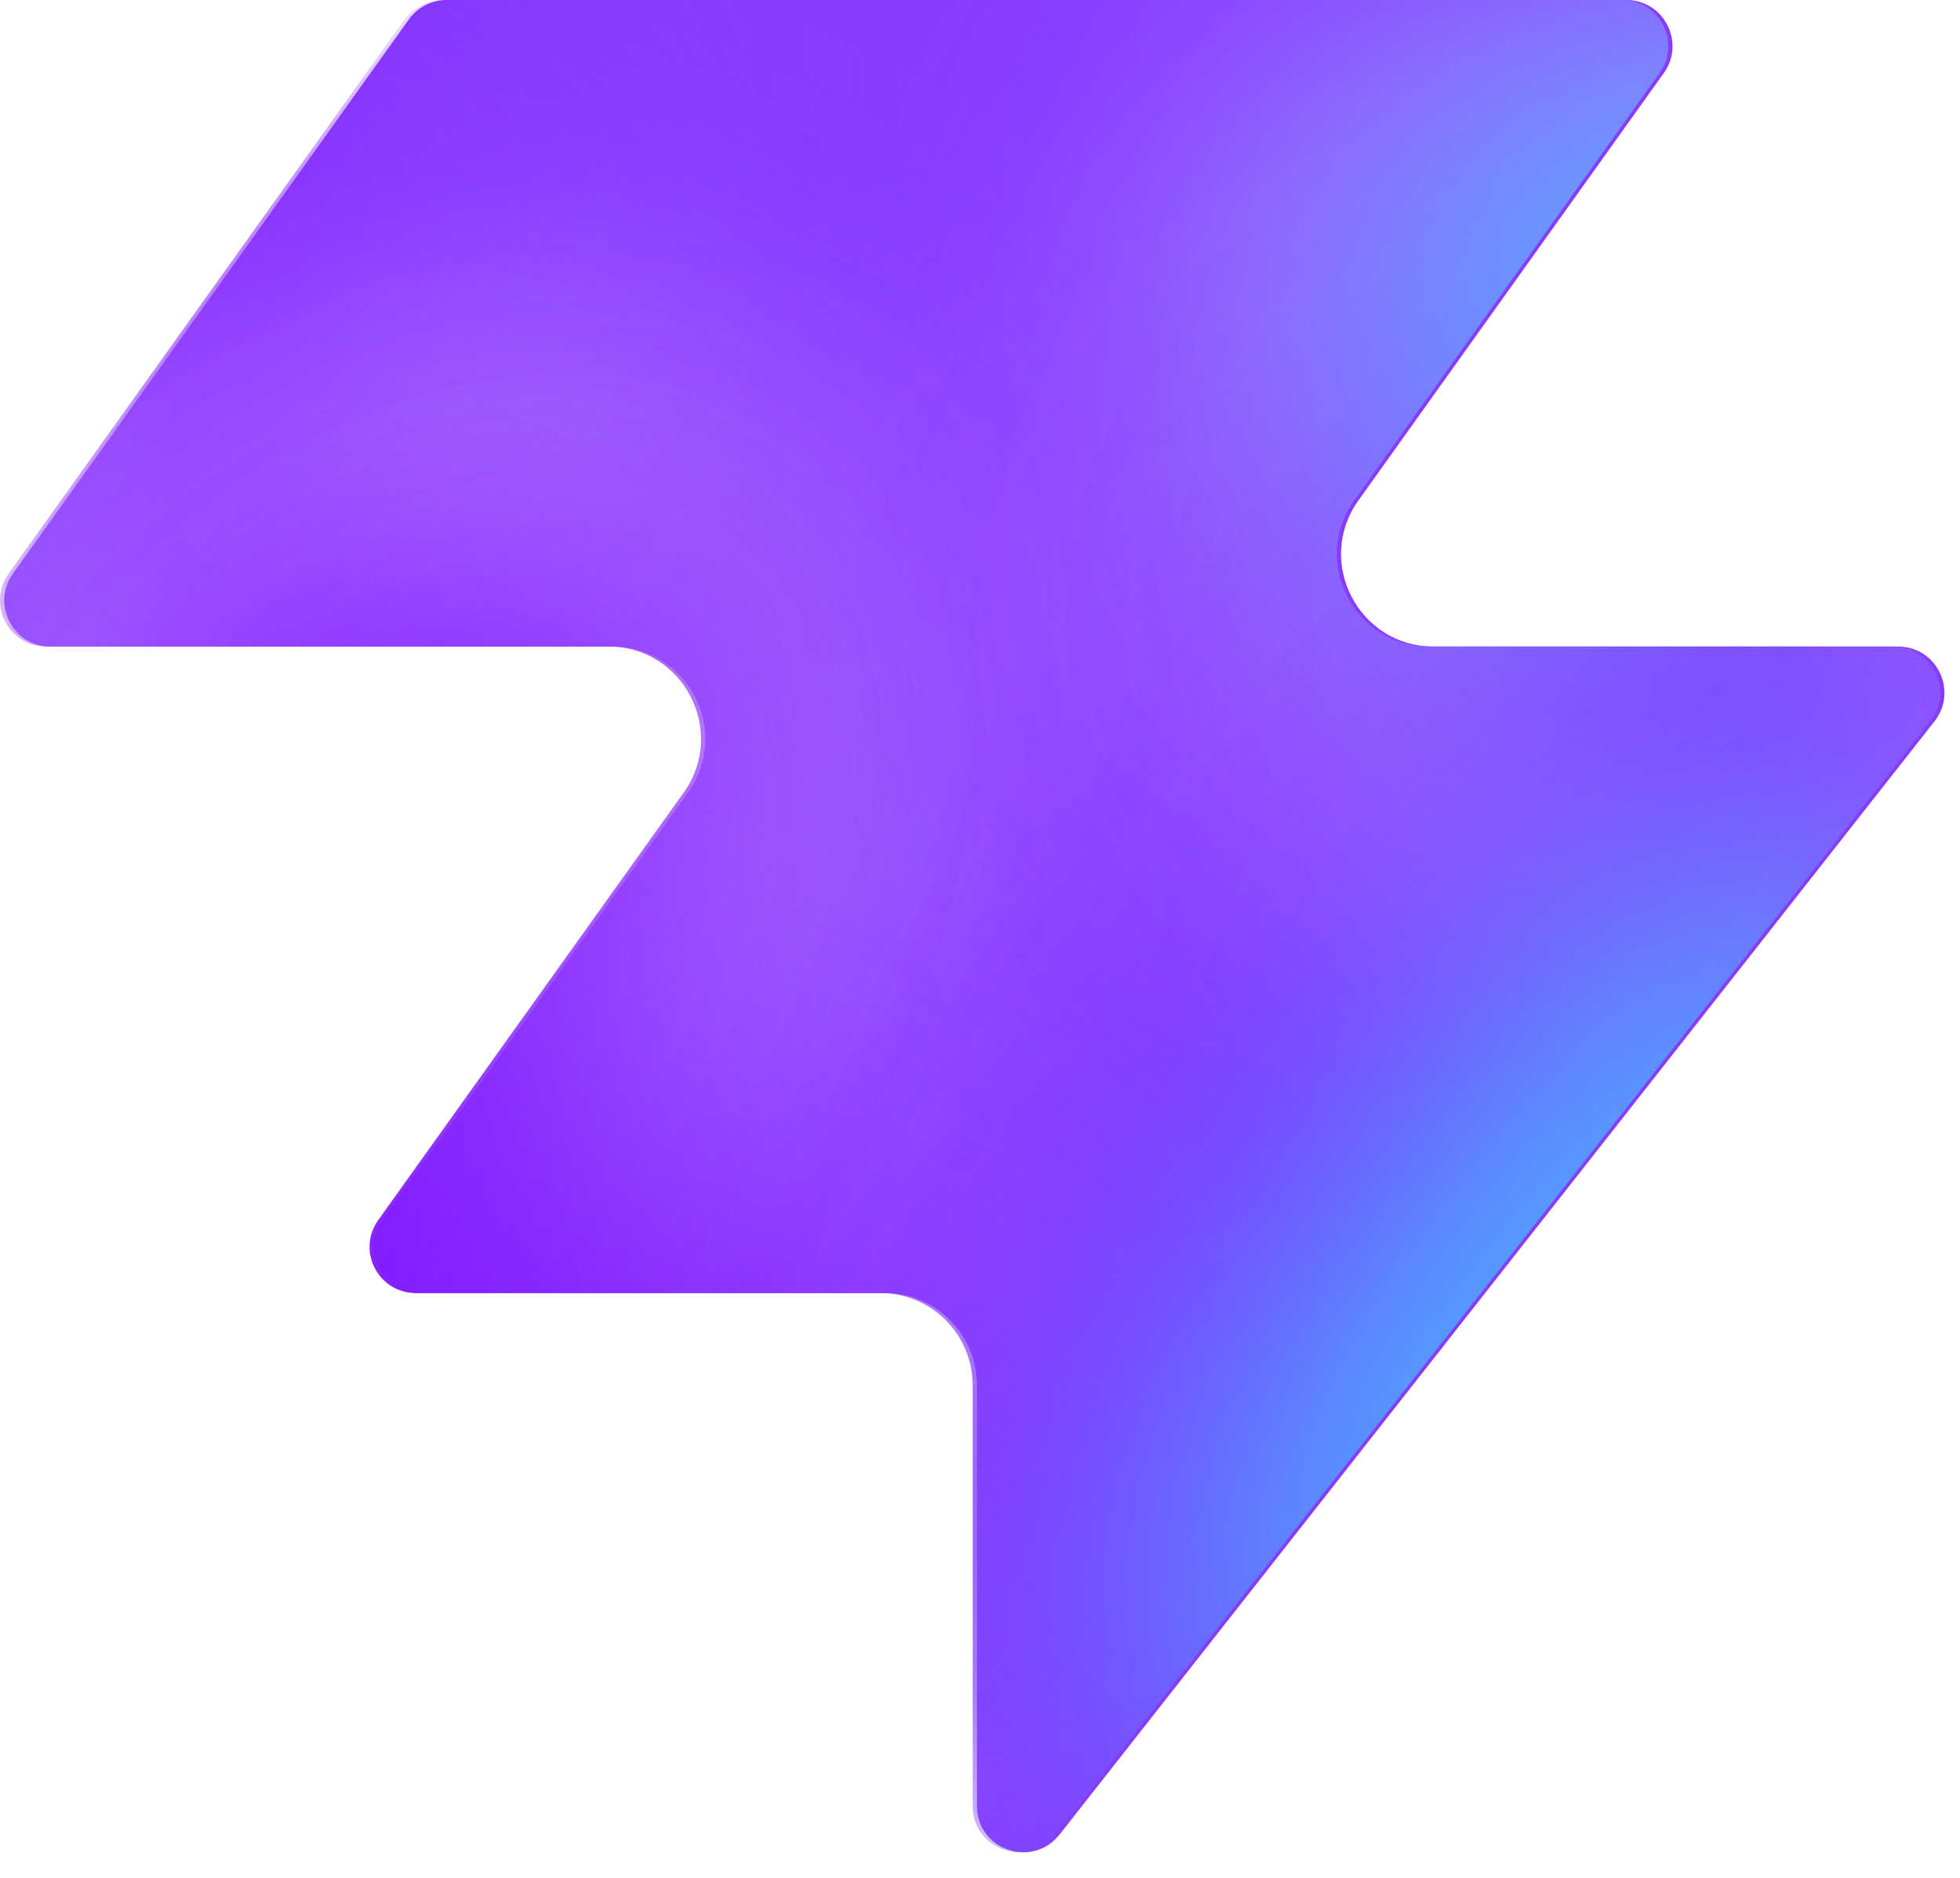
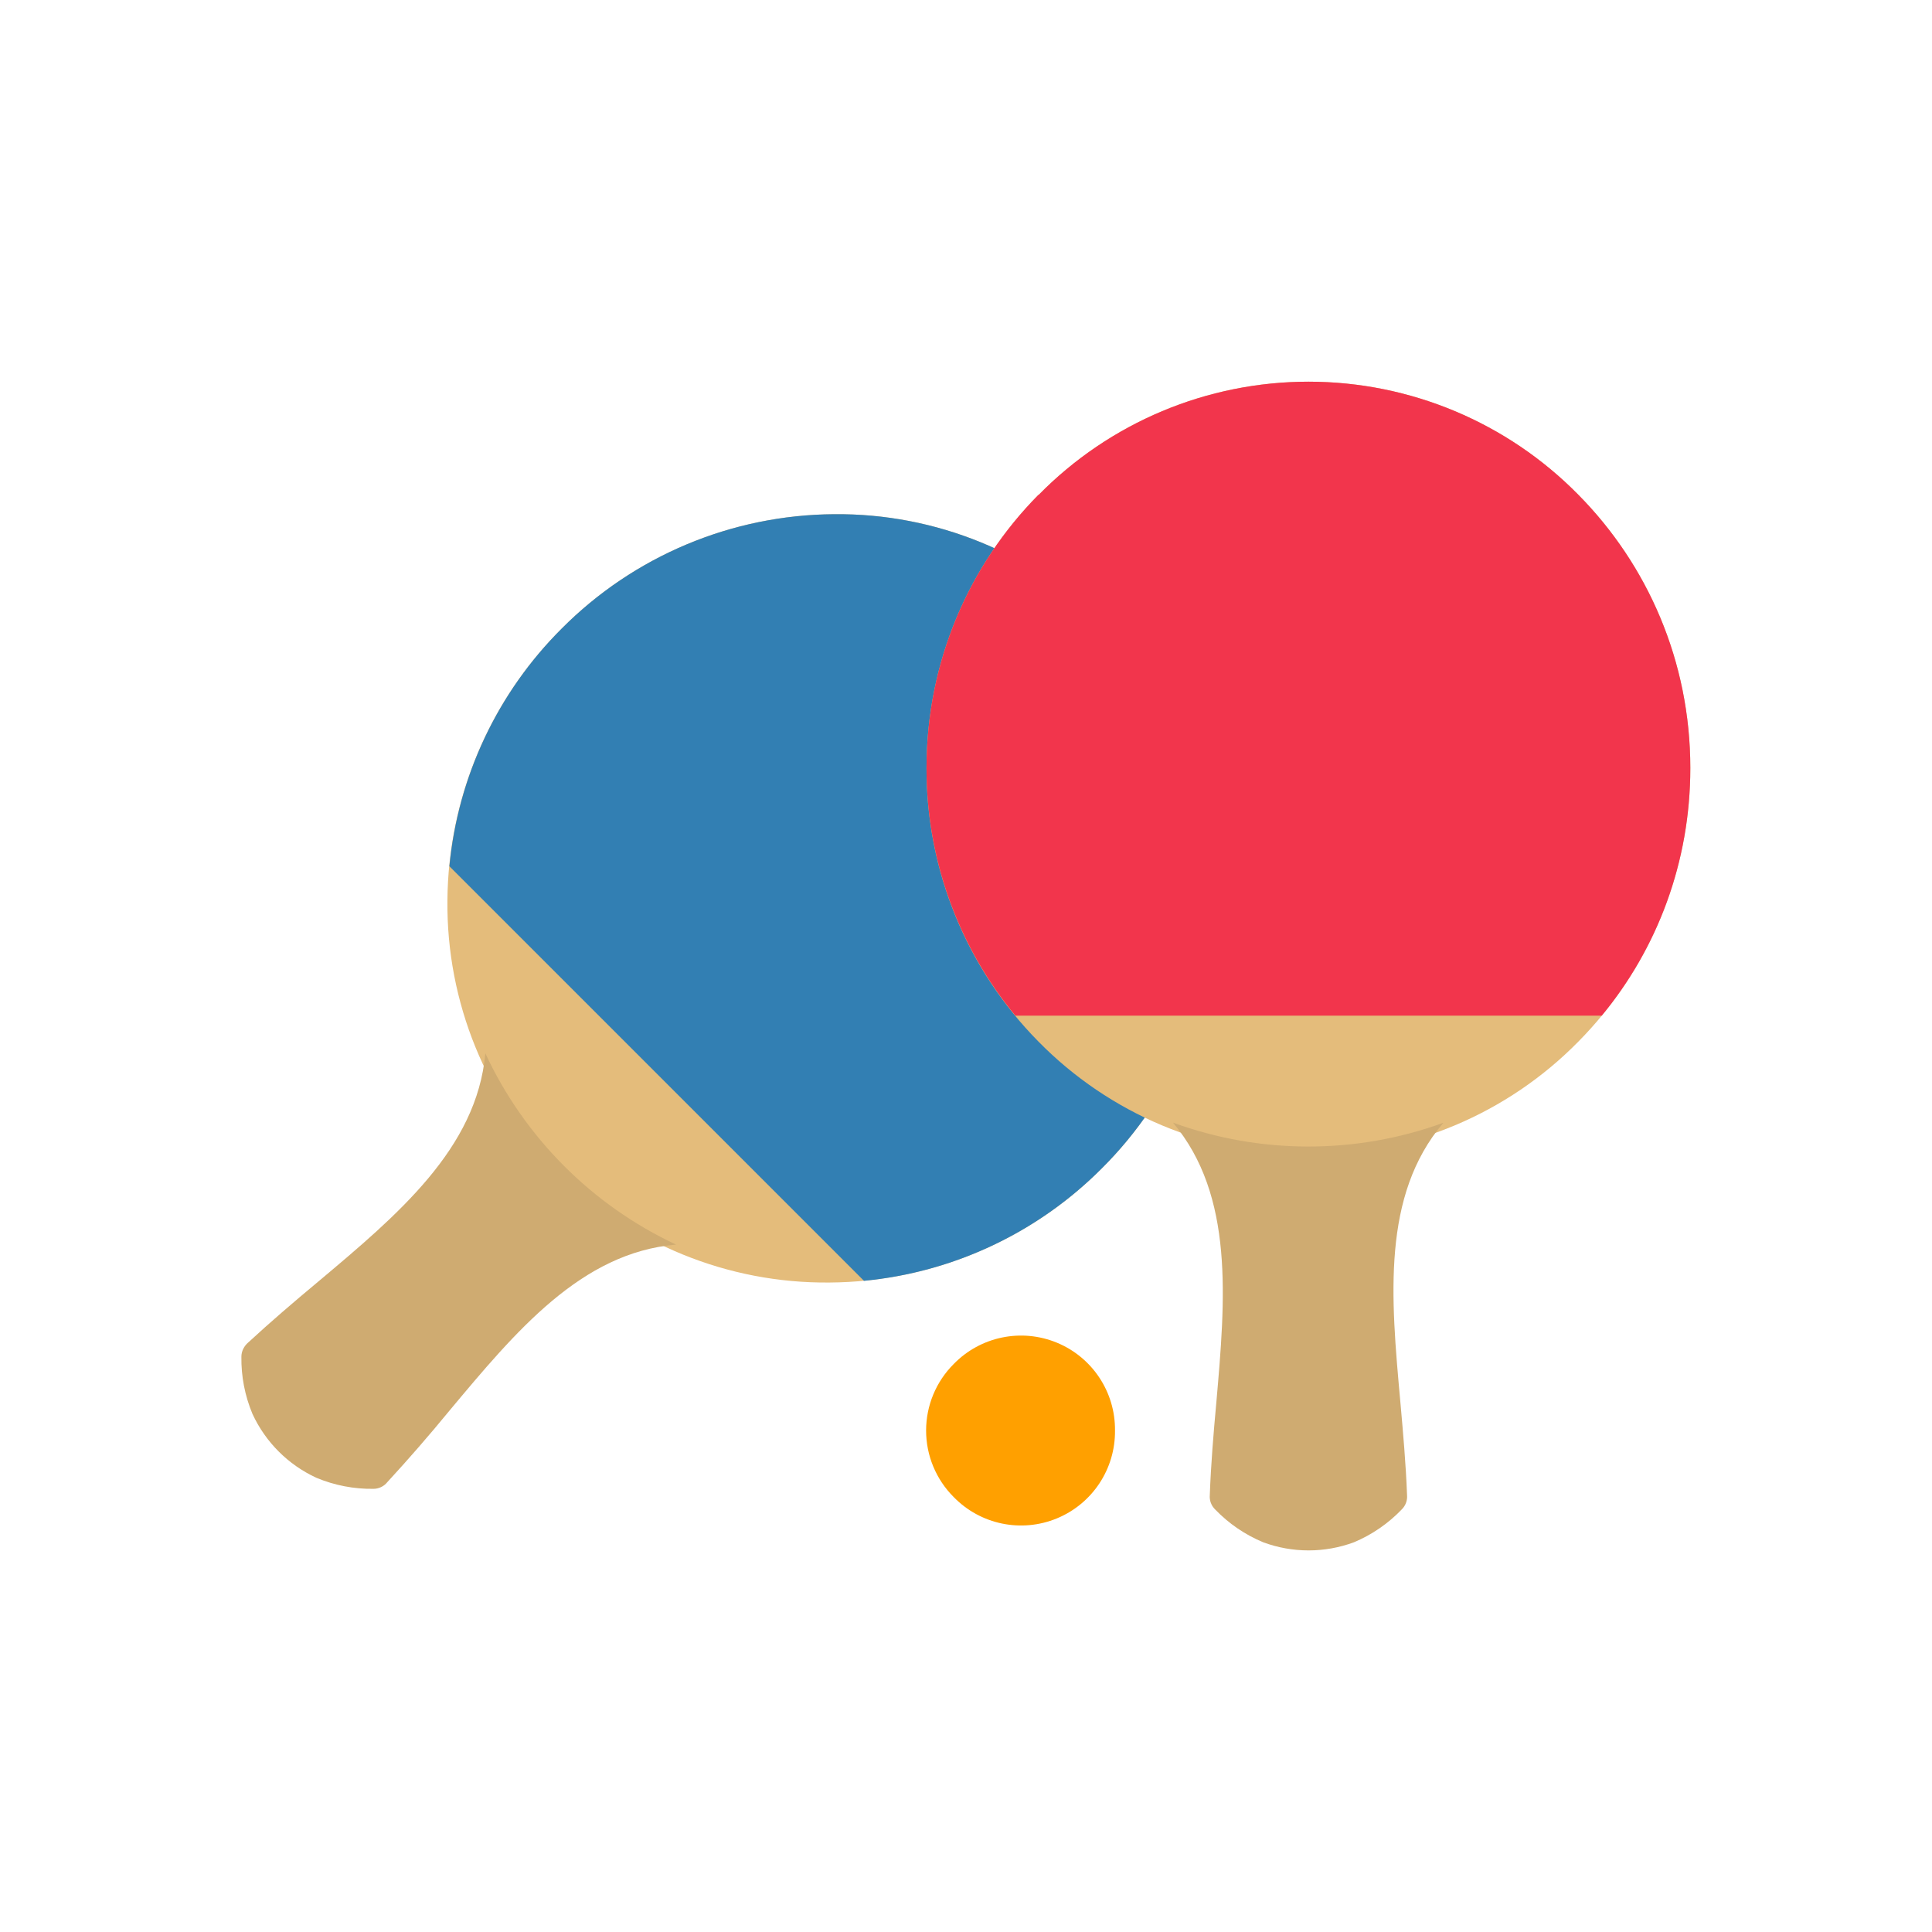
- <svg xmlns="http://www.w3.org/2000/svg" width="48" height="46" fill="none" viewBox="0 0 48 46">
-   <path fill="#863bff" d="M25.946 44.938c-.664.845-2.021.375-2.021-.698V33.937a2.26 2.26 0 0 0-2.262-2.262H10.287c-.92 0-1.456-1.04-.92-1.788l7.48-10.471c1.07-1.497 0-3.578-1.842-3.578H1.237c-.92 0-1.456-1.04-.92-1.788L10.013.474c.214-.297.556-.474.92-.474h28.894c.92 0 1.456 1.04.92 1.788l-7.48 10.471c-1.07 1.498 0 3.579 1.842 3.579h11.377c.943 0 1.473 1.088.89 1.83L25.947 44.94z" style="fill:#863bff;fill:color(display-p3 .525 .23 1);fill-opacity:1" />
-   <mask id="a" width="48" height="46" x="0" y="0" maskUnits="userSpaceOnUse" style="mask-type:alpha">
-     <path fill="#000" d="M25.842 44.938c-.664.844-2.021.375-2.021-.698V33.937a2.26 2.26 0 0 0-2.262-2.262H10.183c-.92 0-1.456-1.04-.92-1.788l7.48-10.471c1.07-1.498 0-3.579-1.842-3.579H1.133c-.92 0-1.456-1.04-.92-1.787L9.91.473c.214-.297.556-.474.92-.474h28.894c.92 0 1.456 1.04.92 1.788l-7.48 10.471c-1.07 1.498 0 3.578 1.842 3.578h11.377c.943 0 1.473 1.088.89 1.832L25.843 44.94z" style="fill:#000;fill-opacity:1" />
-   </mask>
-   <g mask="url(#a)">
-     <g filter="url(#b)">
-       <ellipse cx="5.508" cy="14.704" fill="#ede6ff" rx="5.508" ry="14.704" style="fill:#ede6ff;fill:color(display-p3 .927 .903 1);fill-opacity:1" transform="matrix(.00324 1 1 -.00324 -4.47 31.516)" />
-     </g>
-     <g filter="url(#c)">
-       <ellipse cx="10.399" cy="29.851" fill="#ede6ff" rx="10.399" ry="29.851" style="fill:#ede6ff;fill:color(display-p3 .927 .903 1);fill-opacity:1" transform="matrix(.00324 1 1 -.00324 -39.328 7.883)" />
-     </g>
-     <g filter="url(#d)">
-       <ellipse cx="5.508" cy="30.487" fill="#7e14ff" rx="5.508" ry="30.487" style="fill:#7e14ff;fill:color(display-p3 .492 .077 1);fill-opacity:1" transform="rotate(89.814 -25.913 -14.639)scale(1 -1)" />
-     </g>
-     <g filter="url(#e)">
-       <ellipse cx="5.508" cy="30.599" fill="#7e14ff" rx="5.508" ry="30.599" style="fill:#7e14ff;fill:color(display-p3 .492 .077 1);fill-opacity:1" transform="rotate(89.814 -32.644 -3.334)scale(1 -1)" />
-     </g>
-     <g filter="url(#f)">
-       <ellipse cx="5.508" cy="30.599" fill="#7e14ff" rx="5.508" ry="30.599" style="fill:#7e14ff;fill:color(display-p3 .492 .077 1);fill-opacity:1" transform="matrix(.00324 1 1 -.00324 -34.34 30.47)" />
-     </g>
-     <g filter="url(#g)">
-       <ellipse cx="14.072" cy="22.078" fill="#ede6ff" rx="14.072" ry="22.078" style="fill:#ede6ff;fill:color(display-p3 .927 .903 1);fill-opacity:1" transform="rotate(93.35 24.506 48.493)scale(-1 1)" />
-     </g>
-     <g filter="url(#h)">
-       <ellipse cx="3.47" cy="21.501" fill="#7e14ff" rx="3.47" ry="21.501" style="fill:#7e14ff;fill:color(display-p3 .492 .077 1);fill-opacity:1" transform="rotate(89.009 28.708 47.59)scale(-1 1)" />
-     </g>
-     <g filter="url(#i)">
-       <ellipse cx="3.47" cy="21.501" fill="#7e14ff" rx="3.47" ry="21.501" style="fill:#7e14ff;fill:color(display-p3 .492 .077 1);fill-opacity:1" transform="rotate(89.009 28.708 47.59)scale(-1 1)" />
-     </g>
-     <g filter="url(#j)">
-       <ellipse cx=".387" cy="8.972" fill="#7e14ff" rx="4.407" ry="29.108" style="fill:#7e14ff;fill:color(display-p3 .492 .077 1);fill-opacity:1" transform="rotate(39.51 .387 8.972)" />
-     </g>
-     <g filter="url(#k)">
-       <ellipse cx="47.523" cy="-6.092" fill="#7e14ff" rx="4.407" ry="29.108" style="fill:#7e14ff;fill:color(display-p3 .492 .077 1);fill-opacity:1" transform="rotate(37.892 47.523 -6.092)" />
-     </g>
-     <g filter="url(#l)">
-       <ellipse cx="41.412" cy="6.333" fill="#47bfff" rx="5.971" ry="9.665" style="fill:#47bfff;fill:color(display-p3 .28 .748 1);fill-opacity:1" transform="rotate(37.892 41.412 6.333)" />
-     </g>
-     <g filter="url(#m)">
-       <ellipse cx="-1.879" cy="38.332" fill="#7e14ff" rx="4.407" ry="29.108" style="fill:#7e14ff;fill:color(display-p3 .492 .077 1);fill-opacity:1" transform="rotate(37.892 -1.88 38.332)" />
-     </g>
-     <g filter="url(#n)">
-       <ellipse cx="-1.879" cy="38.332" fill="#7e14ff" rx="4.407" ry="29.108" style="fill:#7e14ff;fill:color(display-p3 .492 .077 1);fill-opacity:1" transform="rotate(37.892 -1.88 38.332)" />
-     </g>
-     <g filter="url(#o)">
-       <ellipse cx="35.651" cy="29.907" fill="#7e14ff" rx="4.407" ry="29.108" style="fill:#7e14ff;fill:color(display-p3 .492 .077 1);fill-opacity:1" transform="rotate(37.892 35.651 29.907)" />
-     </g>
-     <g filter="url(#p)">
-       <ellipse cx="38.418" cy="32.4" fill="#47bfff" rx="5.971" ry="15.297" style="fill:#47bfff;fill:color(display-p3 .28 .748 1);fill-opacity:1" transform="rotate(37.892 38.418 32.4)" />
-     </g>
-   </g>
-   <defs>
-     <filter id="b" width="60.045" height="41.654" x="-19.77" y="16.149" color-interpolation-filters="sRGB" filterUnits="userSpaceOnUse">
-       <feFlood flood-opacity="0" result="BackgroundImageFix" />
-       <feBlend in="SourceGraphic" in2="BackgroundImageFix" result="shape" />
-       <feGaussianBlur result="effect1_foregroundBlur_2002_17158" stdDeviation="7.659" />
-     </filter>
-     <filter id="c" width="90.34" height="51.437" x="-54.613" y="-7.533" color-interpolation-filters="sRGB" filterUnits="userSpaceOnUse">
-       <feFlood flood-opacity="0" result="BackgroundImageFix" />
-       <feBlend in="SourceGraphic" in2="BackgroundImageFix" result="shape" />
-       <feGaussianBlur result="effect1_foregroundBlur_2002_17158" stdDeviation="7.659" />
-     </filter>
-     <filter id="d" width="79.355" height="29.4" x="-49.64" y="2.03" color-interpolation-filters="sRGB" filterUnits="userSpaceOnUse">
-       <feFlood flood-opacity="0" result="BackgroundImageFix" />
-       <feBlend in="SourceGraphic" in2="BackgroundImageFix" result="shape" />
-       <feGaussianBlur result="effect1_foregroundBlur_2002_17158" stdDeviation="4.596" />
-     </filter>
-     <filter id="e" width="79.579" height="29.4" x="-45.045" y="20.029" color-interpolation-filters="sRGB" filterUnits="userSpaceOnUse">
-       <feFlood flood-opacity="0" result="BackgroundImageFix" />
-       <feBlend in="SourceGraphic" in2="BackgroundImageFix" result="shape" />
-       <feGaussianBlur result="effect1_foregroundBlur_2002_17158" stdDeviation="4.596" />
-     </filter>
-     <filter id="f" width="79.579" height="29.4" x="-43.513" y="21.178" color-interpolation-filters="sRGB" filterUnits="userSpaceOnUse">
-       <feFlood flood-opacity="0" result="BackgroundImageFix" />
-       <feBlend in="SourceGraphic" in2="BackgroundImageFix" result="shape" />
-       <feGaussianBlur result="effect1_foregroundBlur_2002_17158" stdDeviation="4.596" />
-     </filter>
-     <filter id="g" width="74.749" height="58.852" x="15.756" y="-17.901" color-interpolation-filters="sRGB" filterUnits="userSpaceOnUse">
-       <feFlood flood-opacity="0" result="BackgroundImageFix" />
-       <feBlend in="SourceGraphic" in2="BackgroundImageFix" result="shape" />
-       <feGaussianBlur result="effect1_foregroundBlur_2002_17158" stdDeviation="7.659" />
-     </filter>
-     <filter id="h" width="61.377" height="25.362" x="23.548" y="2.284" color-interpolation-filters="sRGB" filterUnits="userSpaceOnUse">
-       <feFlood flood-opacity="0" result="BackgroundImageFix" />
-       <feBlend in="SourceGraphic" in2="BackgroundImageFix" result="shape" />
-       <feGaussianBlur result="effect1_foregroundBlur_2002_17158" stdDeviation="4.596" />
-     </filter>
-     <filter id="i" width="61.377" height="25.362" x="23.548" y="2.284" color-interpolation-filters="sRGB" filterUnits="userSpaceOnUse">
-       <feFlood flood-opacity="0" result="BackgroundImageFix" />
-       <feBlend in="SourceGraphic" in2="BackgroundImageFix" result="shape" />
-       <feGaussianBlur result="effect1_foregroundBlur_2002_17158" stdDeviation="4.596" />
-     </filter>
-     <filter id="j" width="56.045" height="63.649" x="-27.636" y="-22.853" color-interpolation-filters="sRGB" filterUnits="userSpaceOnUse">
-       <feFlood flood-opacity="0" result="BackgroundImageFix" />
-       <feBlend in="SourceGraphic" in2="BackgroundImageFix" result="shape" />
-       <feGaussianBlur result="effect1_foregroundBlur_2002_17158" stdDeviation="4.596" />
-     </filter>
-     <filter id="k" width="54.814" height="64.646" x="20.116" y="-38.415" color-interpolation-filters="sRGB" filterUnits="userSpaceOnUse">
-       <feFlood flood-opacity="0" result="BackgroundImageFix" />
-       <feBlend in="SourceGraphic" in2="BackgroundImageFix" result="shape" />
-       <feGaussianBlur result="effect1_foregroundBlur_2002_17158" stdDeviation="4.596" />
-     </filter>
-     <filter id="l" width="33.541" height="35.313" x="24.641" y="-11.323" color-interpolation-filters="sRGB" filterUnits="userSpaceOnUse">
-       <feFlood flood-opacity="0" result="BackgroundImageFix" />
-       <feBlend in="SourceGraphic" in2="BackgroundImageFix" result="shape" />
-       <feGaussianBlur result="effect1_foregroundBlur_2002_17158" stdDeviation="4.596" />
-     </filter>
-     <filter id="m" width="54.814" height="64.646" x="-29.286" y="6.009" color-interpolation-filters="sRGB" filterUnits="userSpaceOnUse">
-       <feFlood flood-opacity="0" result="BackgroundImageFix" />
-       <feBlend in="SourceGraphic" in2="BackgroundImageFix" result="shape" />
-       <feGaussianBlur result="effect1_foregroundBlur_2002_17158" stdDeviation="4.596" />
-     </filter>
-     <filter id="n" width="54.814" height="64.646" x="-29.286" y="6.009" color-interpolation-filters="sRGB" filterUnits="userSpaceOnUse">
-       <feFlood flood-opacity="0" result="BackgroundImageFix" />
-       <feBlend in="SourceGraphic" in2="BackgroundImageFix" result="shape" />
-       <feGaussianBlur result="effect1_foregroundBlur_2002_17158" stdDeviation="4.596" />
-     </filter>
-     <filter id="o" width="54.814" height="64.646" x="8.244" y="-2.416" color-interpolation-filters="sRGB" filterUnits="userSpaceOnUse">
-       <feFlood flood-opacity="0" result="BackgroundImageFix" />
-       <feBlend in="SourceGraphic" in2="BackgroundImageFix" result="shape" />
-       <feGaussianBlur result="effect1_foregroundBlur_2002_17158" stdDeviation="4.596" />
-     </filter>
-     <filter id="p" width="39.409" height="43.623" x="18.713" y="10.588" color-interpolation-filters="sRGB" filterUnits="userSpaceOnUse">
-       <feFlood flood-opacity="0" result="BackgroundImageFix" />
-       <feBlend in="SourceGraphic" in2="BackgroundImageFix" result="shape" />
-       <feGaussianBlur result="effect1_foregroundBlur_2002_17158" stdDeviation="4.596" />
-     </filter>
-   </defs>
+ <svg xmlns="http://www.w3.org/2000/svg" viewBox="0 0 6.827 6.827" xml:space="preserve" shape-rendering="geometricPrecision" text-rendering="geometricPrecision" image-rendering="optimizeQuality" fill-rule="evenodd" clip-rule="evenodd">
+   <path d="M2.947 1.817a1.337 1.337 0 0 1 1.35 1.35 1.37 1.37 0 0 1-.404.962 1.37 1.37 0 0 1-.962.403 1.337 1.337 0 0 1-1.35-1.35 1.37 1.37 0 0 1 .404-.961 1.37 1.37 0 0 1 .962-.404z" fill="#e4bc7b" fill-rule="nonzero" class="fill-e4bc7b" />
+   <path d="M2.947 1.817a1.337 1.337 0 0 1 1.35 1.35 1.37 1.37 0 0 1-.404.962 1.37 1.37 0 0 1-.84.397L1.588 3.061a1.37 1.37 0 0 1 .397-.84 1.37 1.37 0 0 1 .962-.404z" fill="#327fb3" fill-rule="nonzero" class="fill-40535c" />
+   <path d="M2.389 4.398c-.335.028-.567.307-.801.587a5.84 5.84 0 0 1-.219.252.063.063 0 0 1-.049.024.504.504 0 0 1-.202-.039.462.462 0 0 1-.226-.226.504.504 0 0 1-.039-.202c0-.02.01-.038.024-.05.079-.073.162-.144.246-.214.281-.236.562-.471.592-.808a1.397 1.397 0 0 0 .674.676z" fill="#cfab71" fill-rule="nonzero" class="fill-cfab71" />
+   <path d="M3.67 1.749a1.337 1.337 0 0 1 1.908 0c.244.247.395.588.395.965s-.15.718-.395.966a1.337 1.337 0 0 1-1.909 0 1.37 1.37 0 0 1-.395-.966c0-.377.151-.718.395-.965z" fill="#e4bc7b" fill-rule="nonzero" class="fill-e4bc7b" />
+   <path d="M3.67 1.749a1.337 1.337 0 0 1 1.908 0c.244.247.395.588.395.965 0 .333-.117.638-.313.875H3.588a1.37 1.37 0 0 1-.314-.875c0-.377.151-.718.395-.965z" fill="#f2354c" fill-rule="nonzero" class="fill-f2354c" />
+   <path d="M5.1 3.968c-.218.257-.185.618-.152.982.01.112.02.225.024.333a.063.063 0 0 1-.018.05.504.504 0 0 1-.17.117.462.462 0 0 1-.32 0 .504.504 0 0 1-.17-.116.063.063 0 0 1-.019-.051c.004-.109.013-.217.023-.326.032-.366.064-.731-.153-.99a1.397 1.397 0 0 0 .954.001z" fill="#cfab71" fill-rule="nonzero" class="fill-cfab71" />
+   <path d="M3.37 4.82a.332.332 0 0 1 .57.235.332.332 0 0 1-.57.235.332.332 0 0 1 0-.47z" fill="#ffa000" fill-rule="nonzero" class="fill-ffa000" />
+   <path d="M0 0h6.827v6.827H0z" fill="none" />
</svg>
